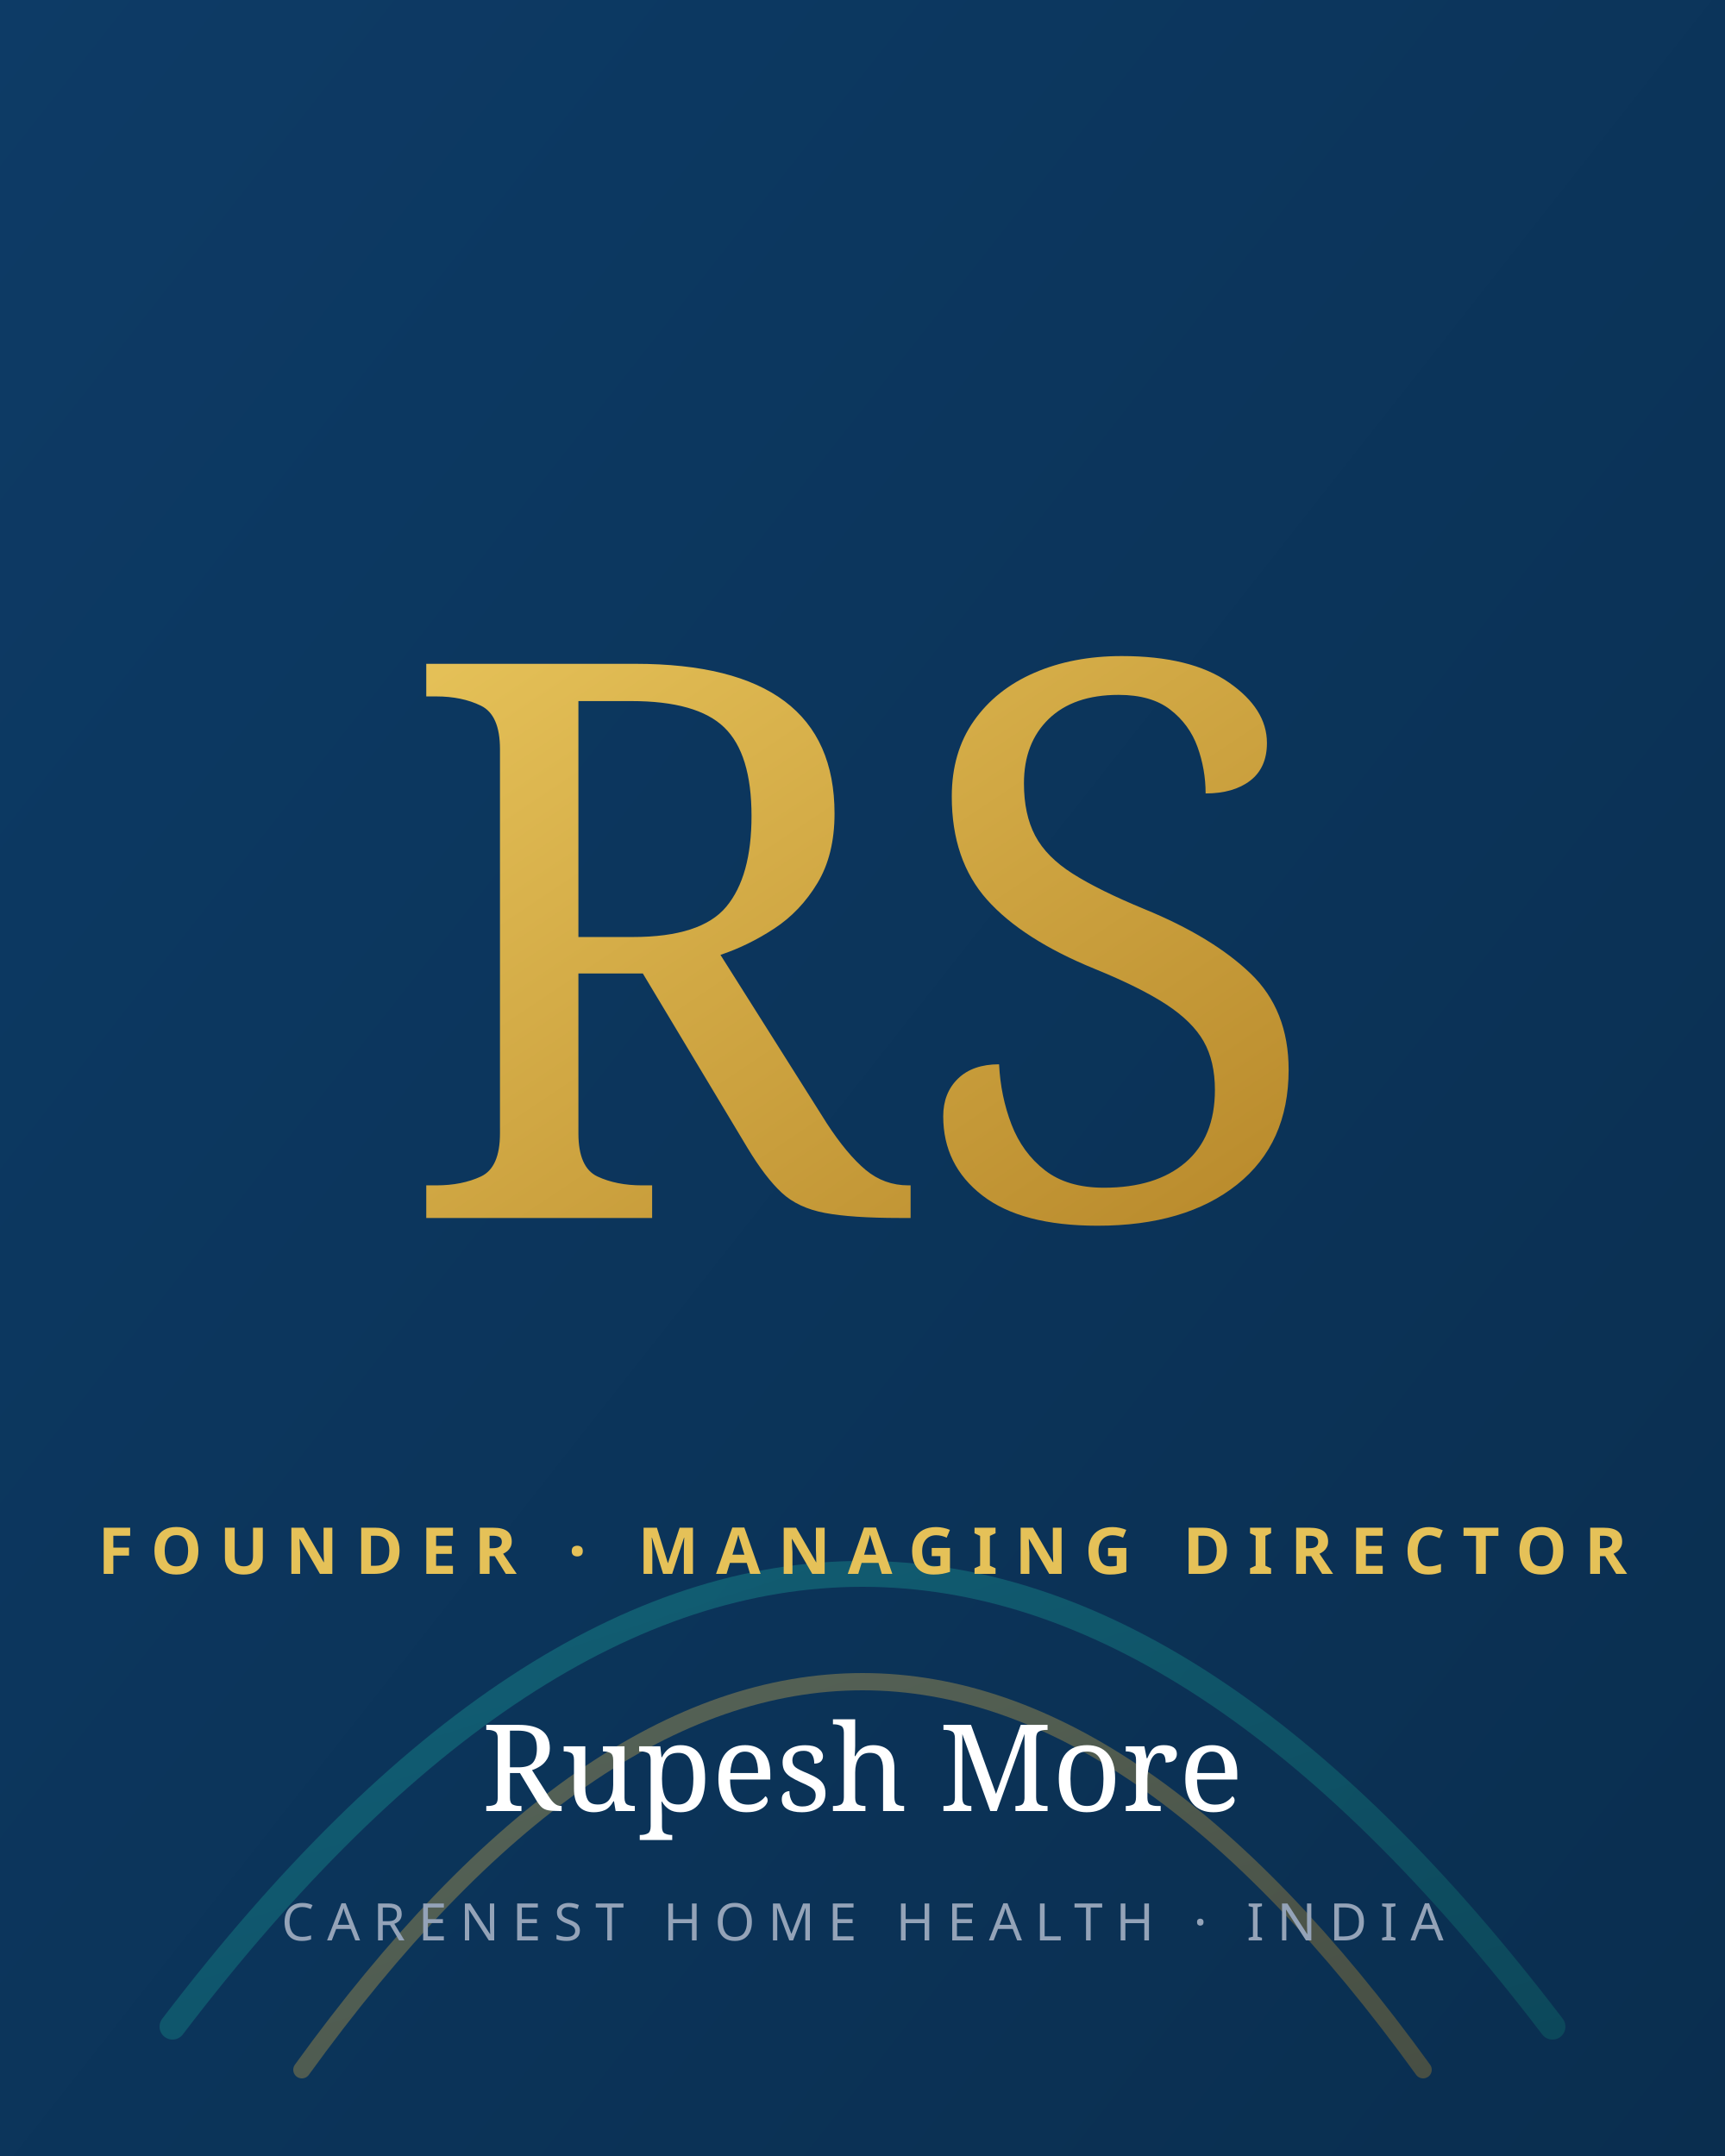
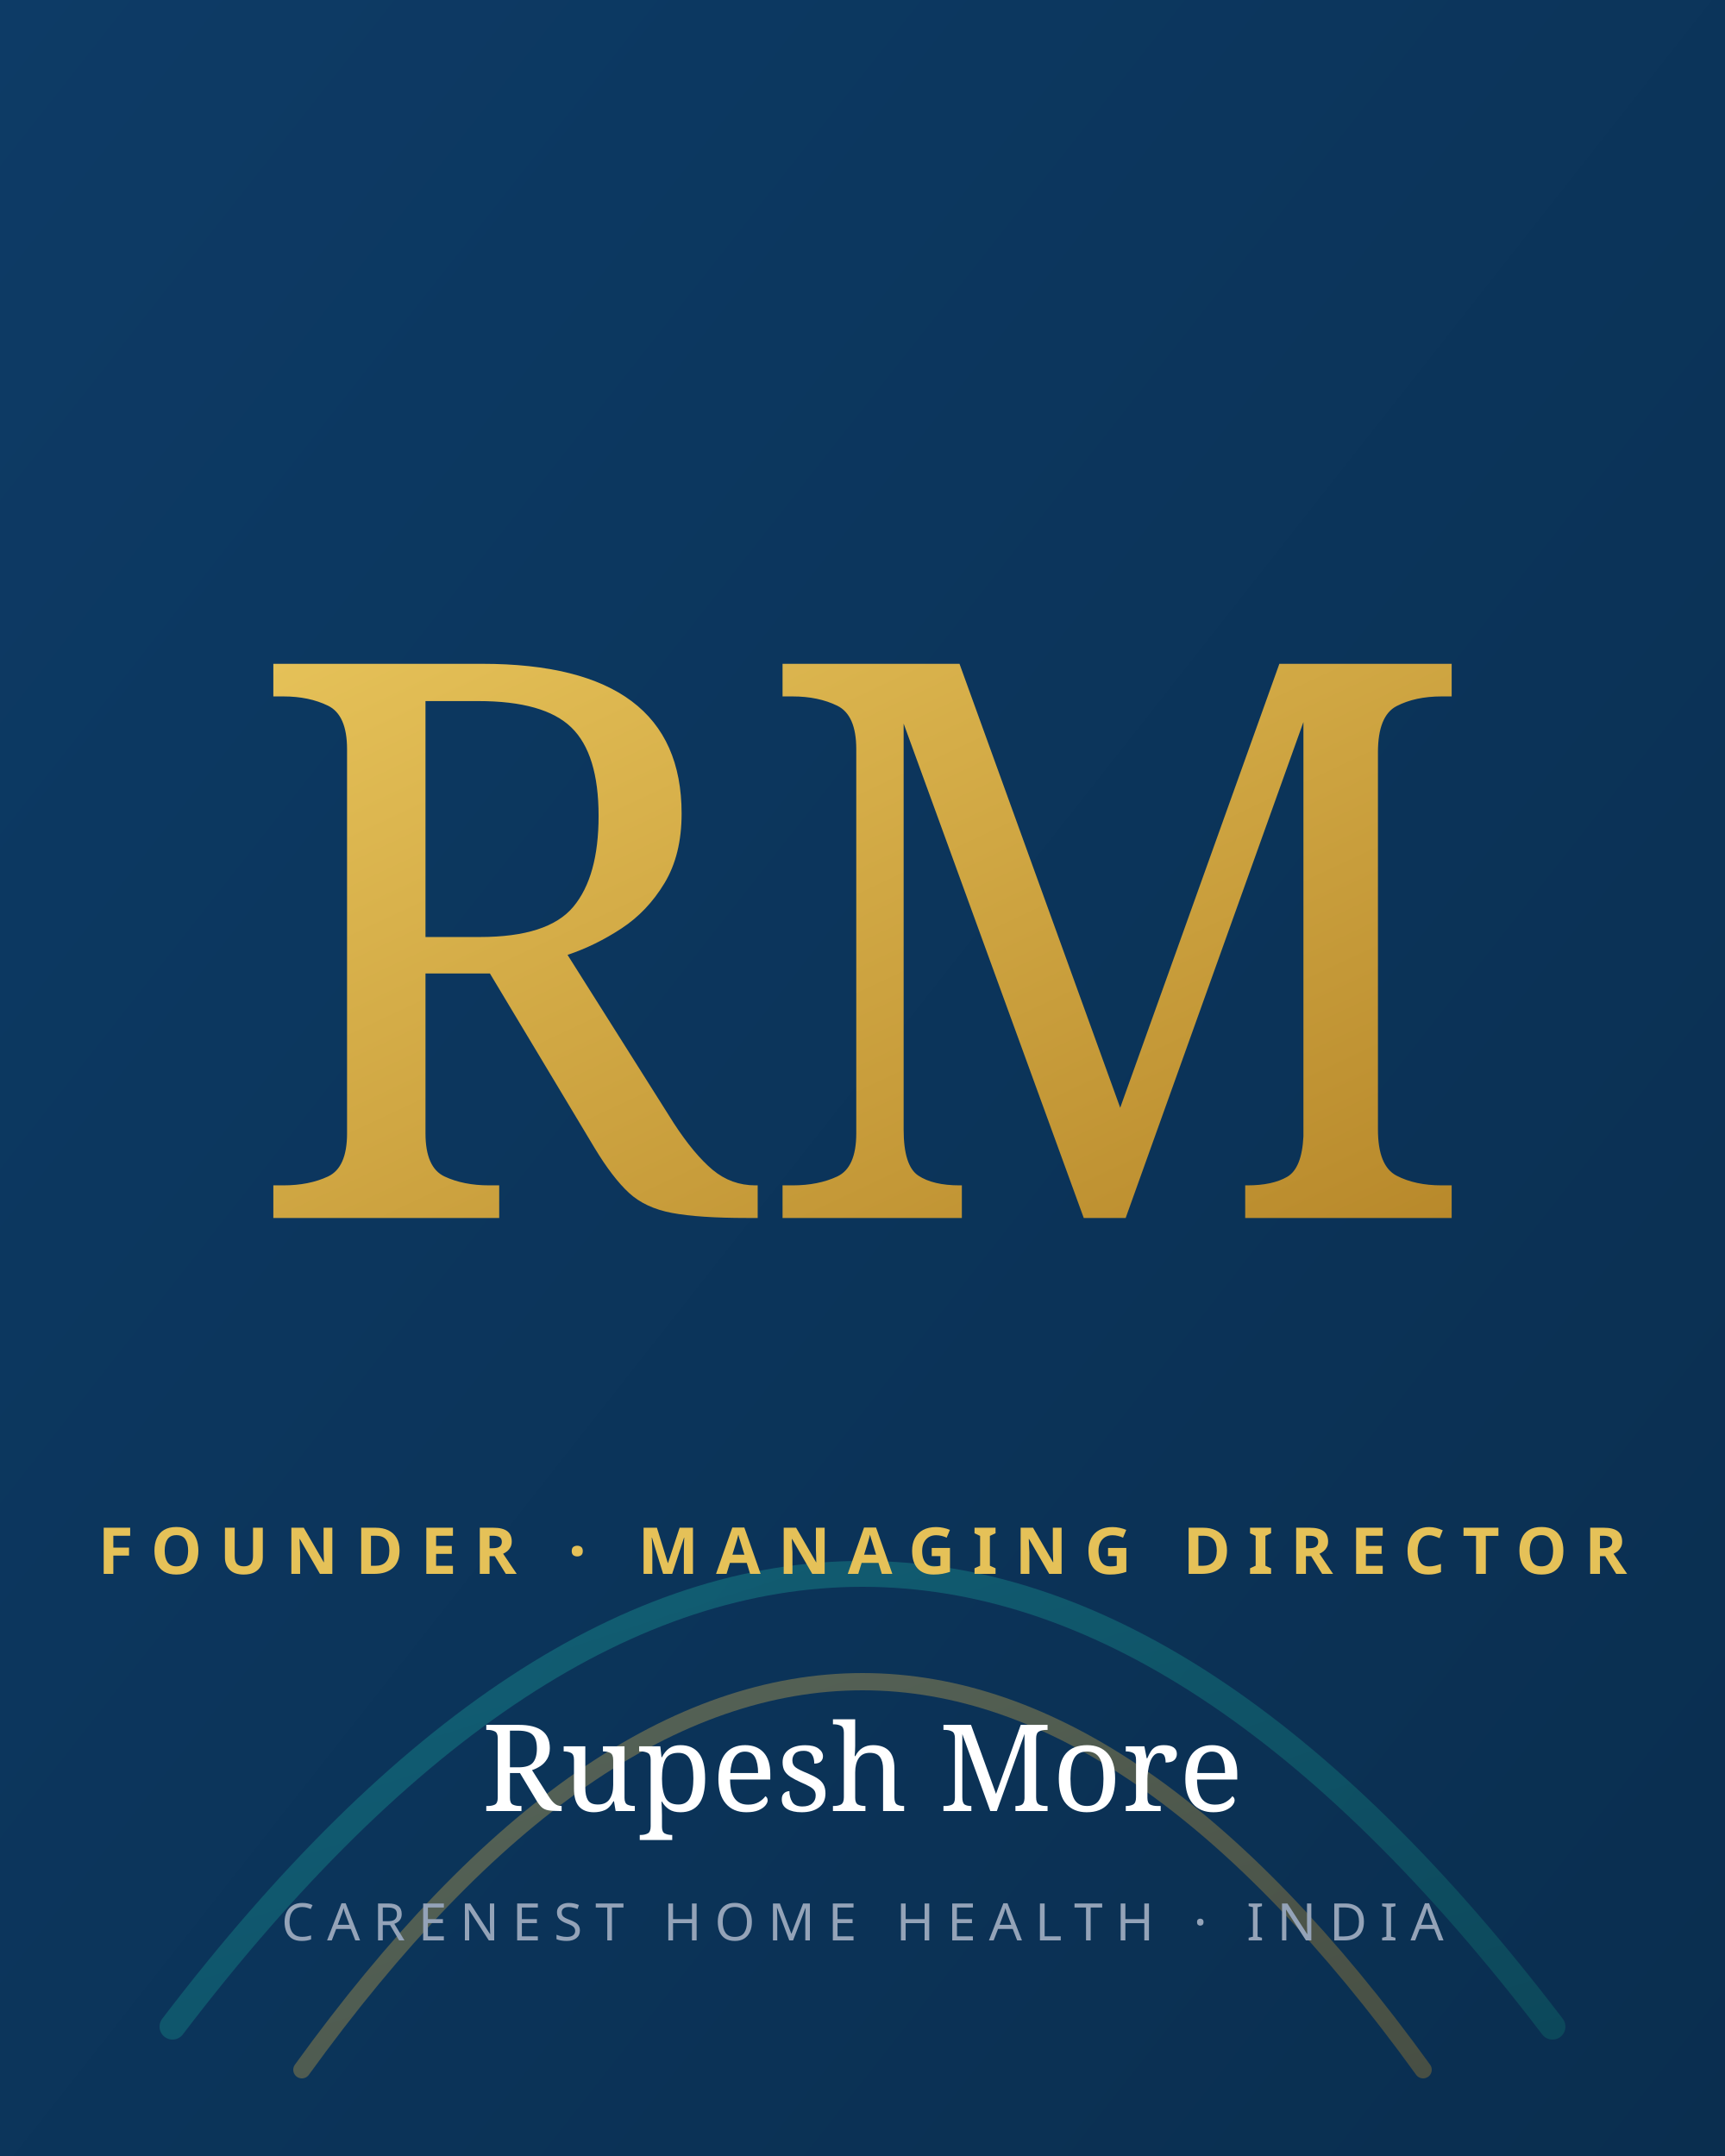
<svg xmlns="http://www.w3.org/2000/svg" viewBox="0 0 400 500" width="400" height="500" role="img" aria-label="Rupesh More — Founder &amp; Managing Director">
  <defs>
    <linearGradient id="bgG" x1="0%" y1="0%" x2="100%" y2="100%">
      <stop offset="0%" stop-color="#0D3B66" />
      <stop offset="100%" stop-color="#0A2E4F" />
    </linearGradient>
    <linearGradient id="goldG" x1="0%" y1="0%" x2="100%" y2="100%">
      <stop offset="0%" stop-color="#E5C158" />
      <stop offset="100%" stop-color="#B8892B" />
    </linearGradient>
    <linearGradient id="tealG" x1="0%" y1="0%" x2="100%" y2="100%">
      <stop offset="0%" stop-color="#20B2AA" />
      <stop offset="100%" stop-color="#0F766E" />
    </linearGradient>
  </defs>
  <rect width="400" height="500" fill="url(#bgG)" />
  <path d="M 40 470 Q 200 260 360 470" fill="none" stroke="url(#tealG)" stroke-width="6" stroke-linecap="round" opacity="0.35" />
  <path d="M 70 480 Q 200 300 330 480" fill="none" stroke="url(#goldG)" stroke-width="4" stroke-linecap="round" opacity="0.35" />
  <g transform="translate(200 220)" font-family="'Cormorant Garamond', 'Georgia', serif">
-     <text x="0" y="0" font-size="180" font-weight="500" fill="url(#goldG)" text-anchor="middle" dominant-baseline="middle">RS</text>
+     <text x="0" y="0" font-size="180" font-weight="500" fill="url(#goldG)" text-anchor="middle" dominant-baseline="middle">RM</text>
  </g>
  <line x1="130" y1="330" x2="270" y2="330" stroke="url(#goldG)" stroke-width="1" opacity="0.6" />
  <text x="200" y="365" font-family="'Manrope', system-ui, sans-serif" font-size="15" letter-spacing="4" fill="#E5C158" text-anchor="middle" font-weight="700">FOUNDER · MANAGING DIRECTOR</text>
  <text x="200" y="420" font-family="'Cormorant Garamond', 'Georgia', serif" font-size="28" fill="#FFFFFF" text-anchor="middle" font-weight="500">Rupesh More</text>
  <text x="200" y="450" font-family="'Manrope', system-ui, sans-serif" font-size="12" letter-spacing="3" fill="#94A3B8" text-anchor="middle">CARENEST HOME HEALTH · INDIA</text>
</svg>
